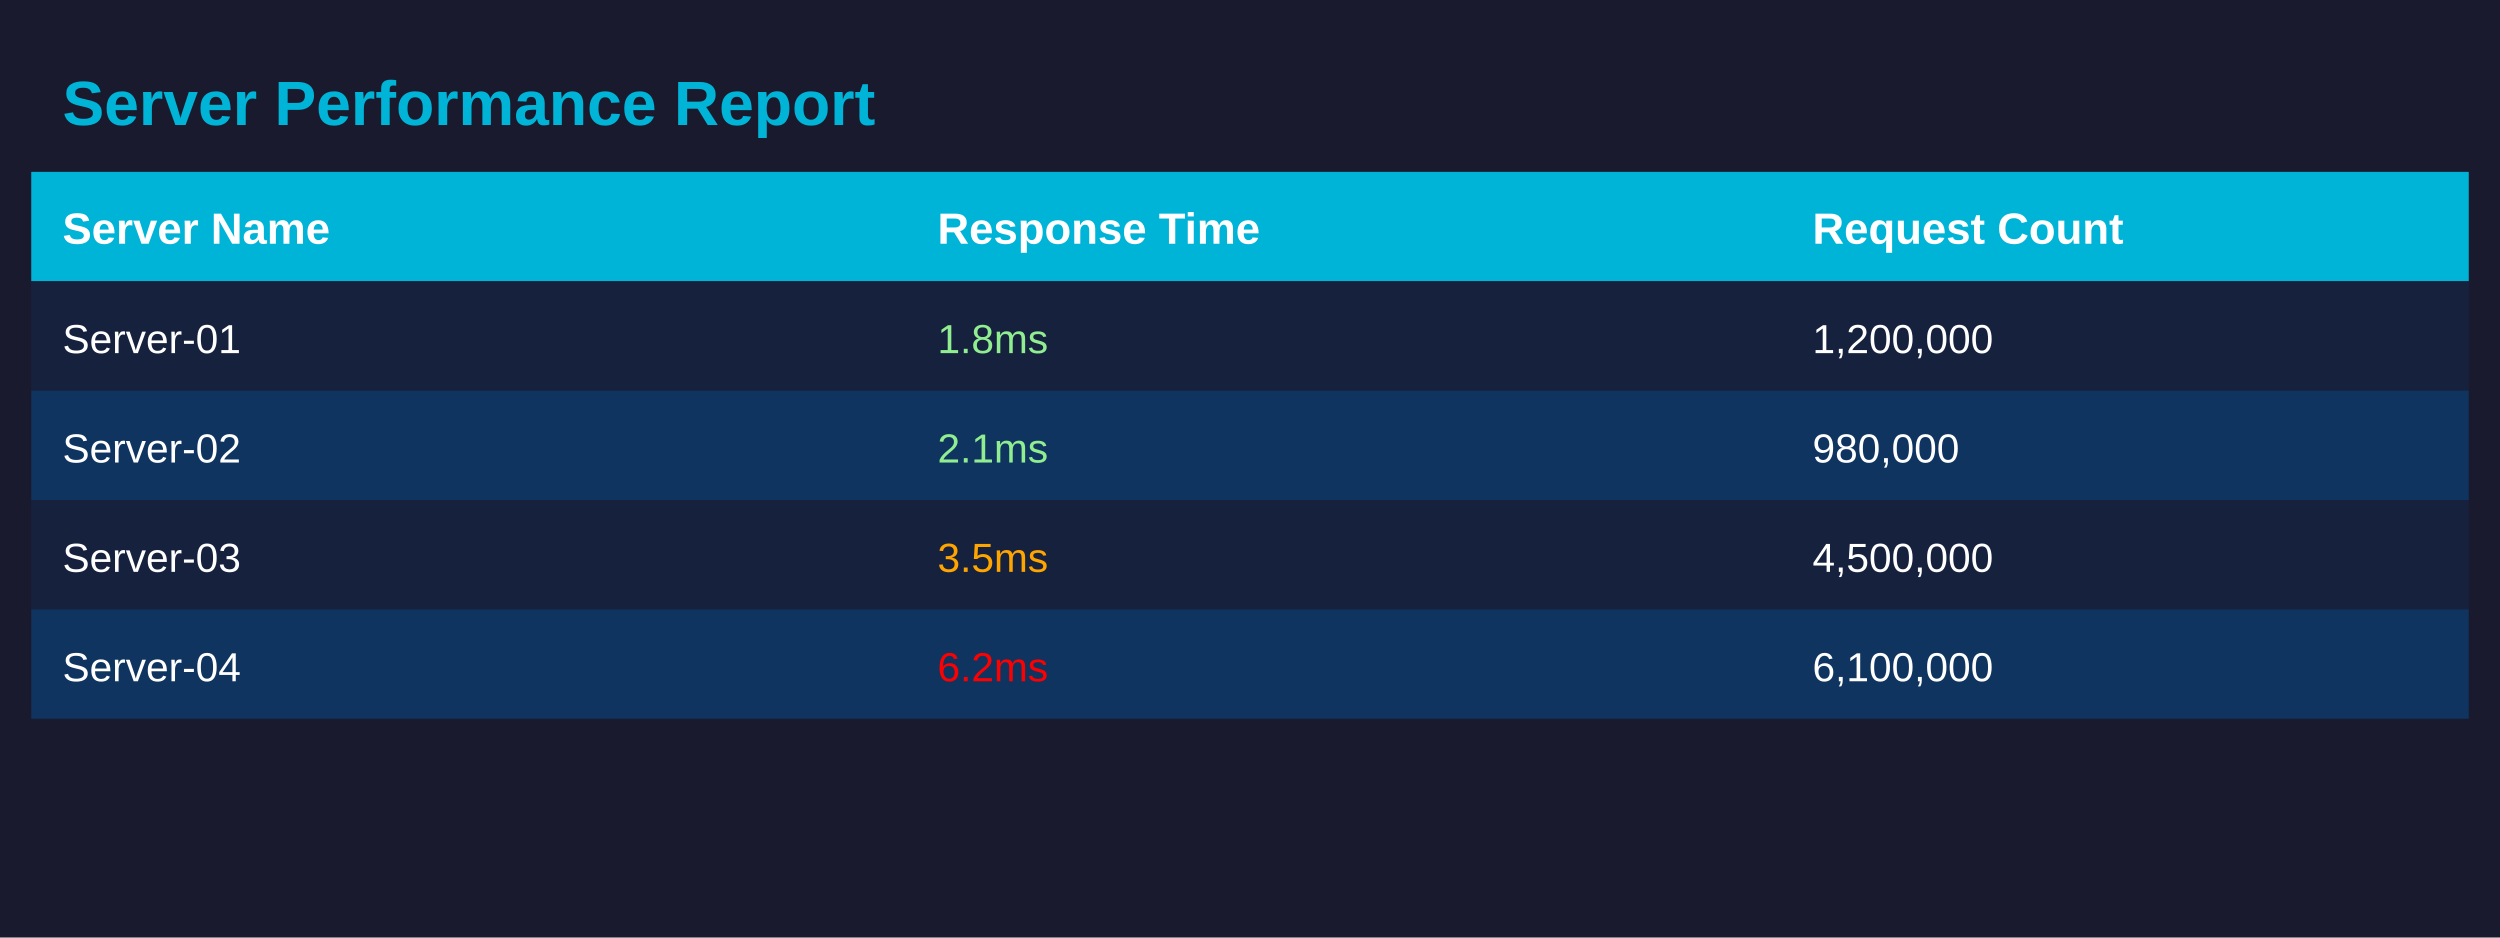
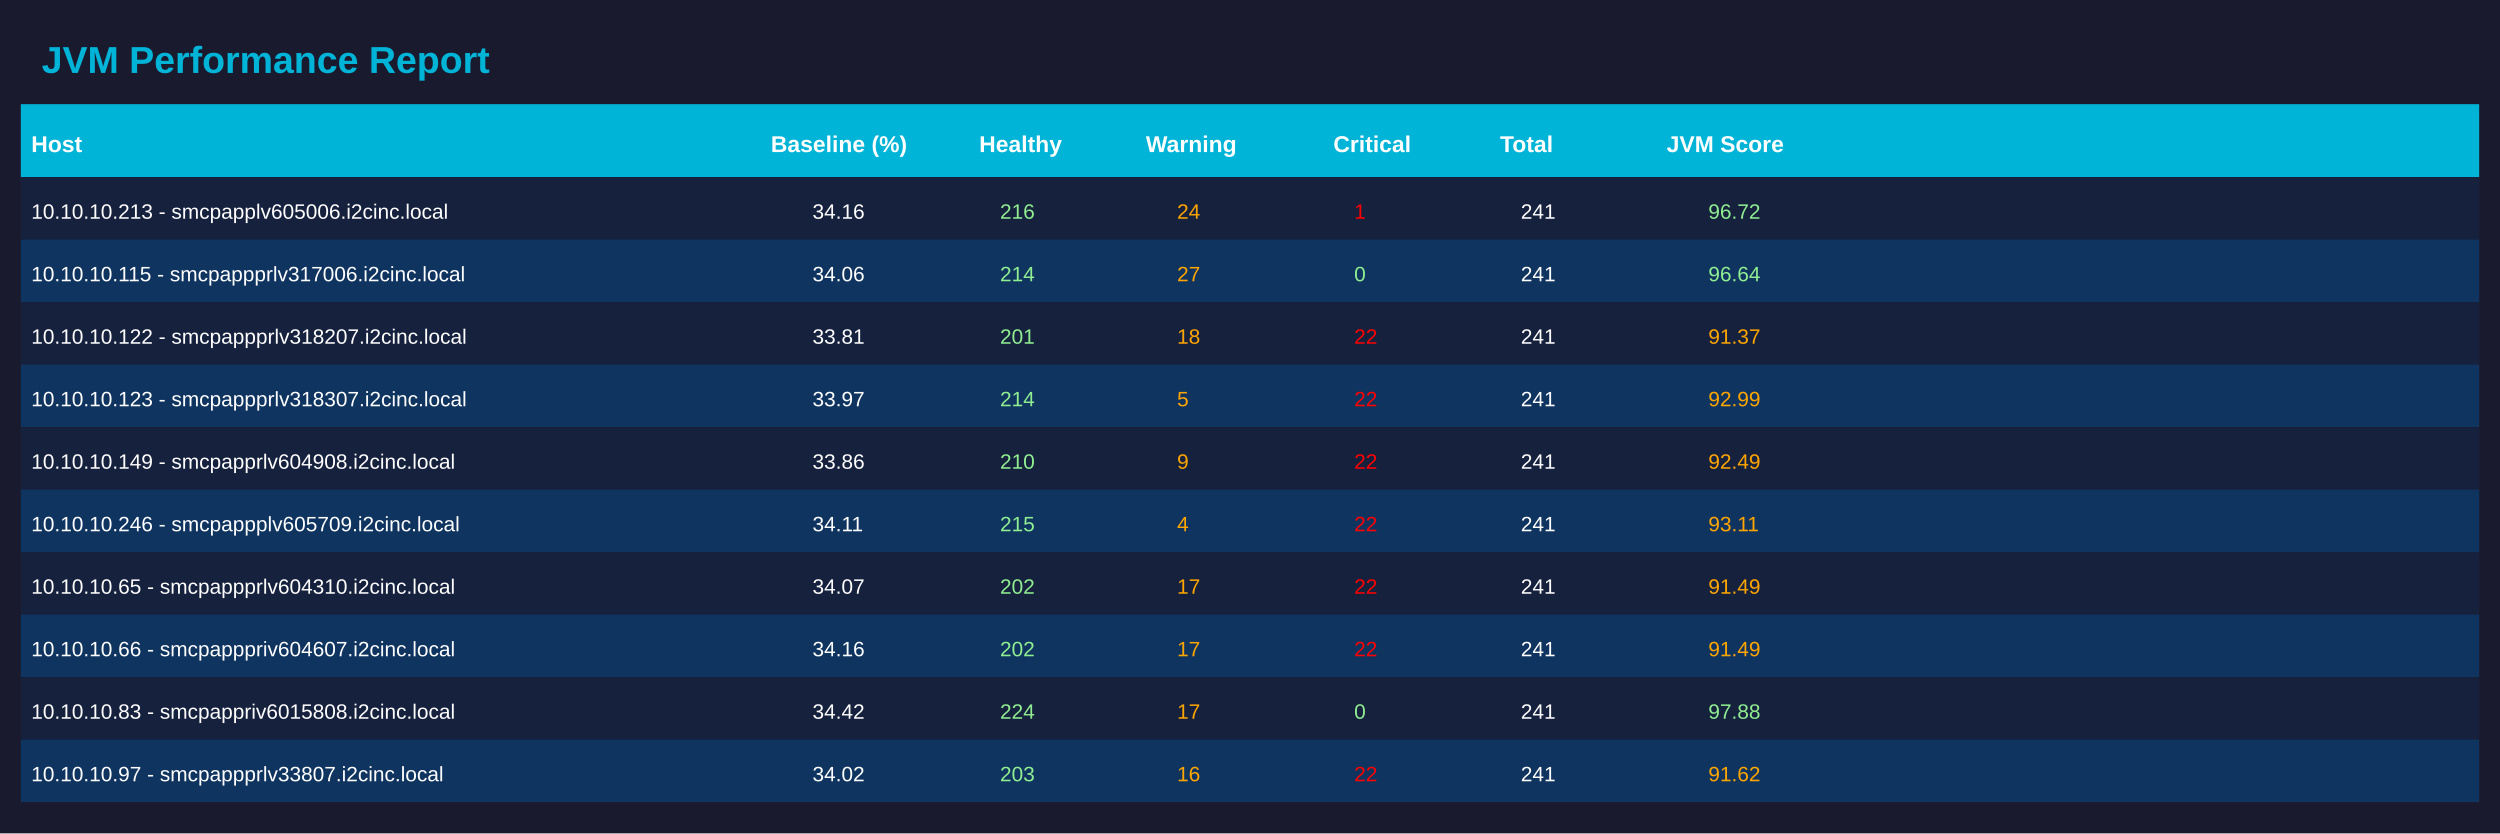
- <svg xmlns="http://www.w3.org/2000/svg" width="800" height="300">
-   <rect width="800" height="300" fill="#1a1a2e" />
-   <text x="20" y="40" font-family="Arial" font-size="20" fill="#00b4d8" font-weight="bold">
-     Server Performance Report
-   </text>
-   <rect x="10" y="55" width="780" height="35" fill="#00b4d8" />
-   <text x="20" y="78" font-family="Arial" font-size="14" fill="white" font-weight="bold">Server Name</text>
-   <text x="300" y="78" font-family="Arial" font-size="14" fill="white" font-weight="bold">Response Time</text>
-   <text x="580" y="78" font-family="Arial" font-size="14" fill="white" font-weight="bold">Request Count</text>
-   <rect x="10" y="90" width="780" height="35" fill="#16213e" />
-   <text x="20" y="113" font-family="Arial" font-size="13" fill="white">Server-01</text>
-   <text x="300" y="113" font-family="Arial" font-size="13" fill="lightgreen">1.8ms</text>
-   <text x="580" y="113" font-family="Arial" font-size="13" fill="white">1,200,000</text>
-   <rect x="10" y="125" width="780" height="35" fill="#0f3460" />
-   <text x="20" y="148" font-family="Arial" font-size="13" fill="white">Server-02</text>
-   <text x="300" y="148" font-family="Arial" font-size="13" fill="lightgreen">2.1ms</text>
-   <text x="580" y="148" font-family="Arial" font-size="13" fill="white">980,000</text>
-   <rect x="10" y="160" width="780" height="35" fill="#16213e" />
-   <text x="20" y="183" font-family="Arial" font-size="13" fill="white">Server-03</text>
-   <text x="300" y="183" font-family="Arial" font-size="13" fill="orange">3.5ms</text>
-   <text x="580" y="183" font-family="Arial" font-size="13" fill="white">4,500,000</text>
-   <rect x="10" y="195" width="780" height="35" fill="#0f3460" />
-   <text x="20" y="218" font-family="Arial" font-size="13" fill="white">Server-04</text>
-   <text x="300" y="218" font-family="Arial" font-size="13" fill="red">6.2ms</text>
-   <text x="580" y="218" font-family="Arial" font-size="13" fill="white">6,100,000</text>
+ <svg xmlns="http://www.w3.org/2000/svg" width="1200" height="400">
+   <rect width="1200" height="400" fill="#1a1a2e" />
+   <text x="20" y="35" font-family="Arial" font-size="18" fill="#00b4d8" font-weight="bold">JVM Performance Report</text>
+   <rect x="10" y="50" width="1180" height="35" fill="#00b4d8" />
+   <text x="15" y="73" font-family="Arial" font-size="11" fill="white" font-weight="bold">Host</text>
+   <text x="370" y="73" font-family="Arial" font-size="11" fill="white" font-weight="bold">Baseline (%)</text>
+   <text x="470" y="73" font-family="Arial" font-size="11" fill="white" font-weight="bold">Healthy</text>
+   <text x="550" y="73" font-family="Arial" font-size="11" fill="white" font-weight="bold">Warning</text>
+   <text x="640" y="73" font-family="Arial" font-size="11" fill="white" font-weight="bold">Critical</text>
+   <text x="720" y="73" font-family="Arial" font-size="11" fill="white" font-weight="bold">Total</text>
+   <text x="800" y="73" font-family="Arial" font-size="11" fill="white" font-weight="bold">JVM Score</text>
+   <rect x="10" y="85" width="1180" height="30" fill="#16213e" />
+   <text x="15" y="105" font-family="Arial" font-size="10" fill="white">10.10.10.213 - smcpapplv605006.i2cinc.local</text>
+   <text x="390" y="105" font-family="Arial" font-size="10" fill="white">34.16</text>
+   <text x="480" y="105" font-family="Arial" font-size="10" fill="lightgreen">216</text>
+   <text x="565" y="105" font-family="Arial" font-size="10" fill="orange">24</text>
+   <text x="650" y="105" font-family="Arial" font-size="10" fill="red">1</text>
+   <text x="730" y="105" font-family="Arial" font-size="10" fill="white">241</text>
+   <text x="820" y="105" font-family="Arial" font-size="10" fill="lightgreen">96.72</text>
+   <rect x="10" y="115" width="1180" height="30" fill="#0f3460" />
+   <text x="15" y="135" font-family="Arial" font-size="10" fill="white">10.10.10.115 - smcpappprlv317006.i2cinc.local</text>
+   <text x="390" y="135" font-family="Arial" font-size="10" fill="white">34.06</text>
+   <text x="480" y="135" font-family="Arial" font-size="10" fill="lightgreen">214</text>
+   <text x="565" y="135" font-family="Arial" font-size="10" fill="orange">27</text>
+   <text x="650" y="135" font-family="Arial" font-size="10" fill="lightgreen">0</text>
+   <text x="730" y="135" font-family="Arial" font-size="10" fill="white">241</text>
+   <text x="820" y="135" font-family="Arial" font-size="10" fill="lightgreen">96.64</text>
+   <rect x="10" y="145" width="1180" height="30" fill="#16213e" />
+   <text x="15" y="165" font-family="Arial" font-size="10" fill="white">10.10.10.122 - smcpappprlv318207.i2cinc.local</text>
+   <text x="390" y="165" font-family="Arial" font-size="10" fill="white">33.81</text>
+   <text x="480" y="165" font-family="Arial" font-size="10" fill="lightgreen">201</text>
+   <text x="565" y="165" font-family="Arial" font-size="10" fill="orange">18</text>
+   <text x="650" y="165" font-family="Arial" font-size="10" fill="red">22</text>
+   <text x="730" y="165" font-family="Arial" font-size="10" fill="white">241</text>
+   <text x="820" y="165" font-family="Arial" font-size="10" fill="orange">91.37</text>
+   <rect x="10" y="175" width="1180" height="30" fill="#0f3460" />
+   <text x="15" y="195" font-family="Arial" font-size="10" fill="white">10.10.10.123 - smcpappprlv318307.i2cinc.local</text>
+   <text x="390" y="195" font-family="Arial" font-size="10" fill="white">33.97</text>
+   <text x="480" y="195" font-family="Arial" font-size="10" fill="lightgreen">214</text>
+   <text x="565" y="195" font-family="Arial" font-size="10" fill="orange">5</text>
+   <text x="650" y="195" font-family="Arial" font-size="10" fill="red">22</text>
+   <text x="730" y="195" font-family="Arial" font-size="10" fill="white">241</text>
+   <text x="820" y="195" font-family="Arial" font-size="10" fill="orange">92.99</text>
+   <rect x="10" y="205" width="1180" height="30" fill="#16213e" />
+   <text x="15" y="225" font-family="Arial" font-size="10" fill="white">10.10.10.149 - smcpapprlv604908.i2cinc.local</text>
+   <text x="390" y="225" font-family="Arial" font-size="10" fill="white">33.86</text>
+   <text x="480" y="225" font-family="Arial" font-size="10" fill="lightgreen">210</text>
+   <text x="565" y="225" font-family="Arial" font-size="10" fill="orange">9</text>
+   <text x="650" y="225" font-family="Arial" font-size="10" fill="red">22</text>
+   <text x="730" y="225" font-family="Arial" font-size="10" fill="white">241</text>
+   <text x="820" y="225" font-family="Arial" font-size="10" fill="orange">92.49</text>
+   <rect x="10" y="235" width="1180" height="30" fill="#0f3460" />
+   <text x="15" y="255" font-family="Arial" font-size="10" fill="white">10.10.10.246 - smcpappplv605709.i2cinc.local</text>
+   <text x="390" y="255" font-family="Arial" font-size="10" fill="white">34.11</text>
+   <text x="480" y="255" font-family="Arial" font-size="10" fill="lightgreen">215</text>
+   <text x="565" y="255" font-family="Arial" font-size="10" fill="orange">4</text>
+   <text x="650" y="255" font-family="Arial" font-size="10" fill="red">22</text>
+   <text x="730" y="255" font-family="Arial" font-size="10" fill="white">241</text>
+   <text x="820" y="255" font-family="Arial" font-size="10" fill="orange">93.11</text>
+   <rect x="10" y="265" width="1180" height="30" fill="#16213e" />
+   <text x="15" y="285" font-family="Arial" font-size="10" fill="white">10.10.10.65 - smcpappprlv604310.i2cinc.local</text>
+   <text x="390" y="285" font-family="Arial" font-size="10" fill="white">34.07</text>
+   <text x="480" y="285" font-family="Arial" font-size="10" fill="lightgreen">202</text>
+   <text x="565" y="285" font-family="Arial" font-size="10" fill="orange">17</text>
+   <text x="650" y="285" font-family="Arial" font-size="10" fill="red">22</text>
+   <text x="730" y="285" font-family="Arial" font-size="10" fill="white">241</text>
+   <text x="820" y="285" font-family="Arial" font-size="10" fill="orange">91.49</text>
+   <rect x="10" y="295" width="1180" height="30" fill="#0f3460" />
+   <text x="15" y="315" font-family="Arial" font-size="10" fill="white">10.10.10.66 - smcpapppriv604607.i2cinc.local</text>
+   <text x="390" y="315" font-family="Arial" font-size="10" fill="white">34.16</text>
+   <text x="480" y="315" font-family="Arial" font-size="10" fill="lightgreen">202</text>
+   <text x="565" y="315" font-family="Arial" font-size="10" fill="orange">17</text>
+   <text x="650" y="315" font-family="Arial" font-size="10" fill="red">22</text>
+   <text x="730" y="315" font-family="Arial" font-size="10" fill="white">241</text>
+   <text x="820" y="315" font-family="Arial" font-size="10" fill="orange">91.49</text>
+   <rect x="10" y="325" width="1180" height="30" fill="#16213e" />
+   <text x="15" y="345" font-family="Arial" font-size="10" fill="white">10.10.10.83 - smcpappriv6015808.i2cinc.local</text>
+   <text x="390" y="345" font-family="Arial" font-size="10" fill="white">34.42</text>
+   <text x="480" y="345" font-family="Arial" font-size="10" fill="lightgreen">224</text>
+   <text x="565" y="345" font-family="Arial" font-size="10" fill="orange">17</text>
+   <text x="650" y="345" font-family="Arial" font-size="10" fill="lightgreen">0</text>
+   <text x="730" y="345" font-family="Arial" font-size="10" fill="white">241</text>
+   <text x="820" y="345" font-family="Arial" font-size="10" fill="lightgreen">97.88</text>
+   <rect x="10" y="355" width="1180" height="30" fill="#0f3460" />
+   <text x="15" y="375" font-family="Arial" font-size="10" fill="white">10.10.10.97 - smcpappprlv33807.i2cinc.local</text>
+   <text x="390" y="375" font-family="Arial" font-size="10" fill="white">34.02</text>
+   <text x="480" y="375" font-family="Arial" font-size="10" fill="lightgreen">203</text>
+   <text x="565" y="375" font-family="Arial" font-size="10" fill="orange">16</text>
+   <text x="650" y="375" font-family="Arial" font-size="10" fill="red">22</text>
+   <text x="730" y="375" font-family="Arial" font-size="10" fill="white">241</text>
+   <text x="820" y="375" font-family="Arial" font-size="10" fill="orange">91.62</text>
</svg>
